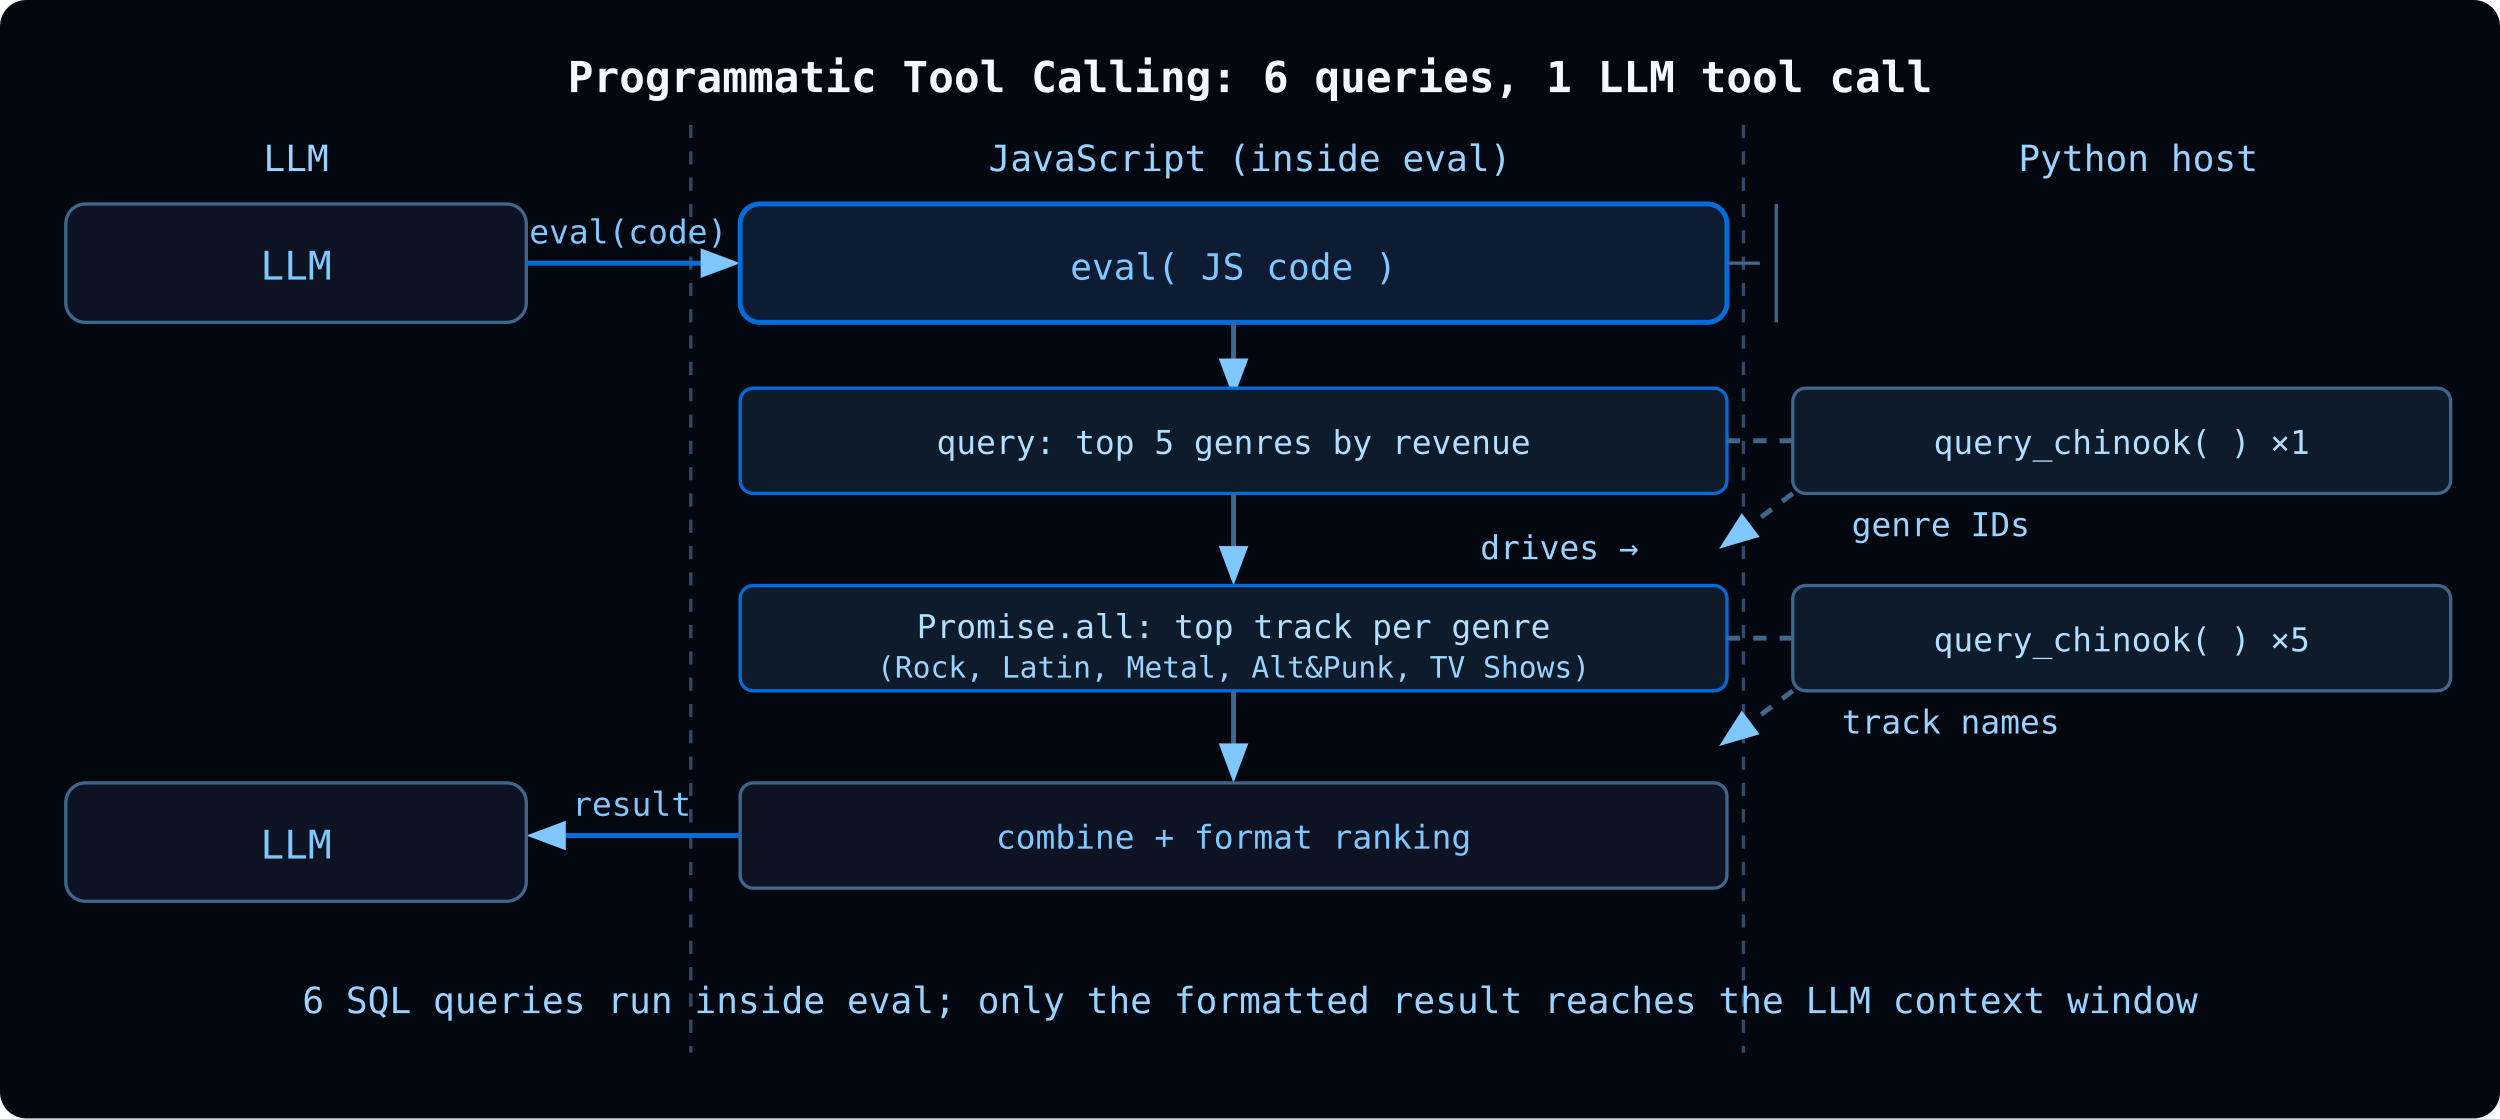
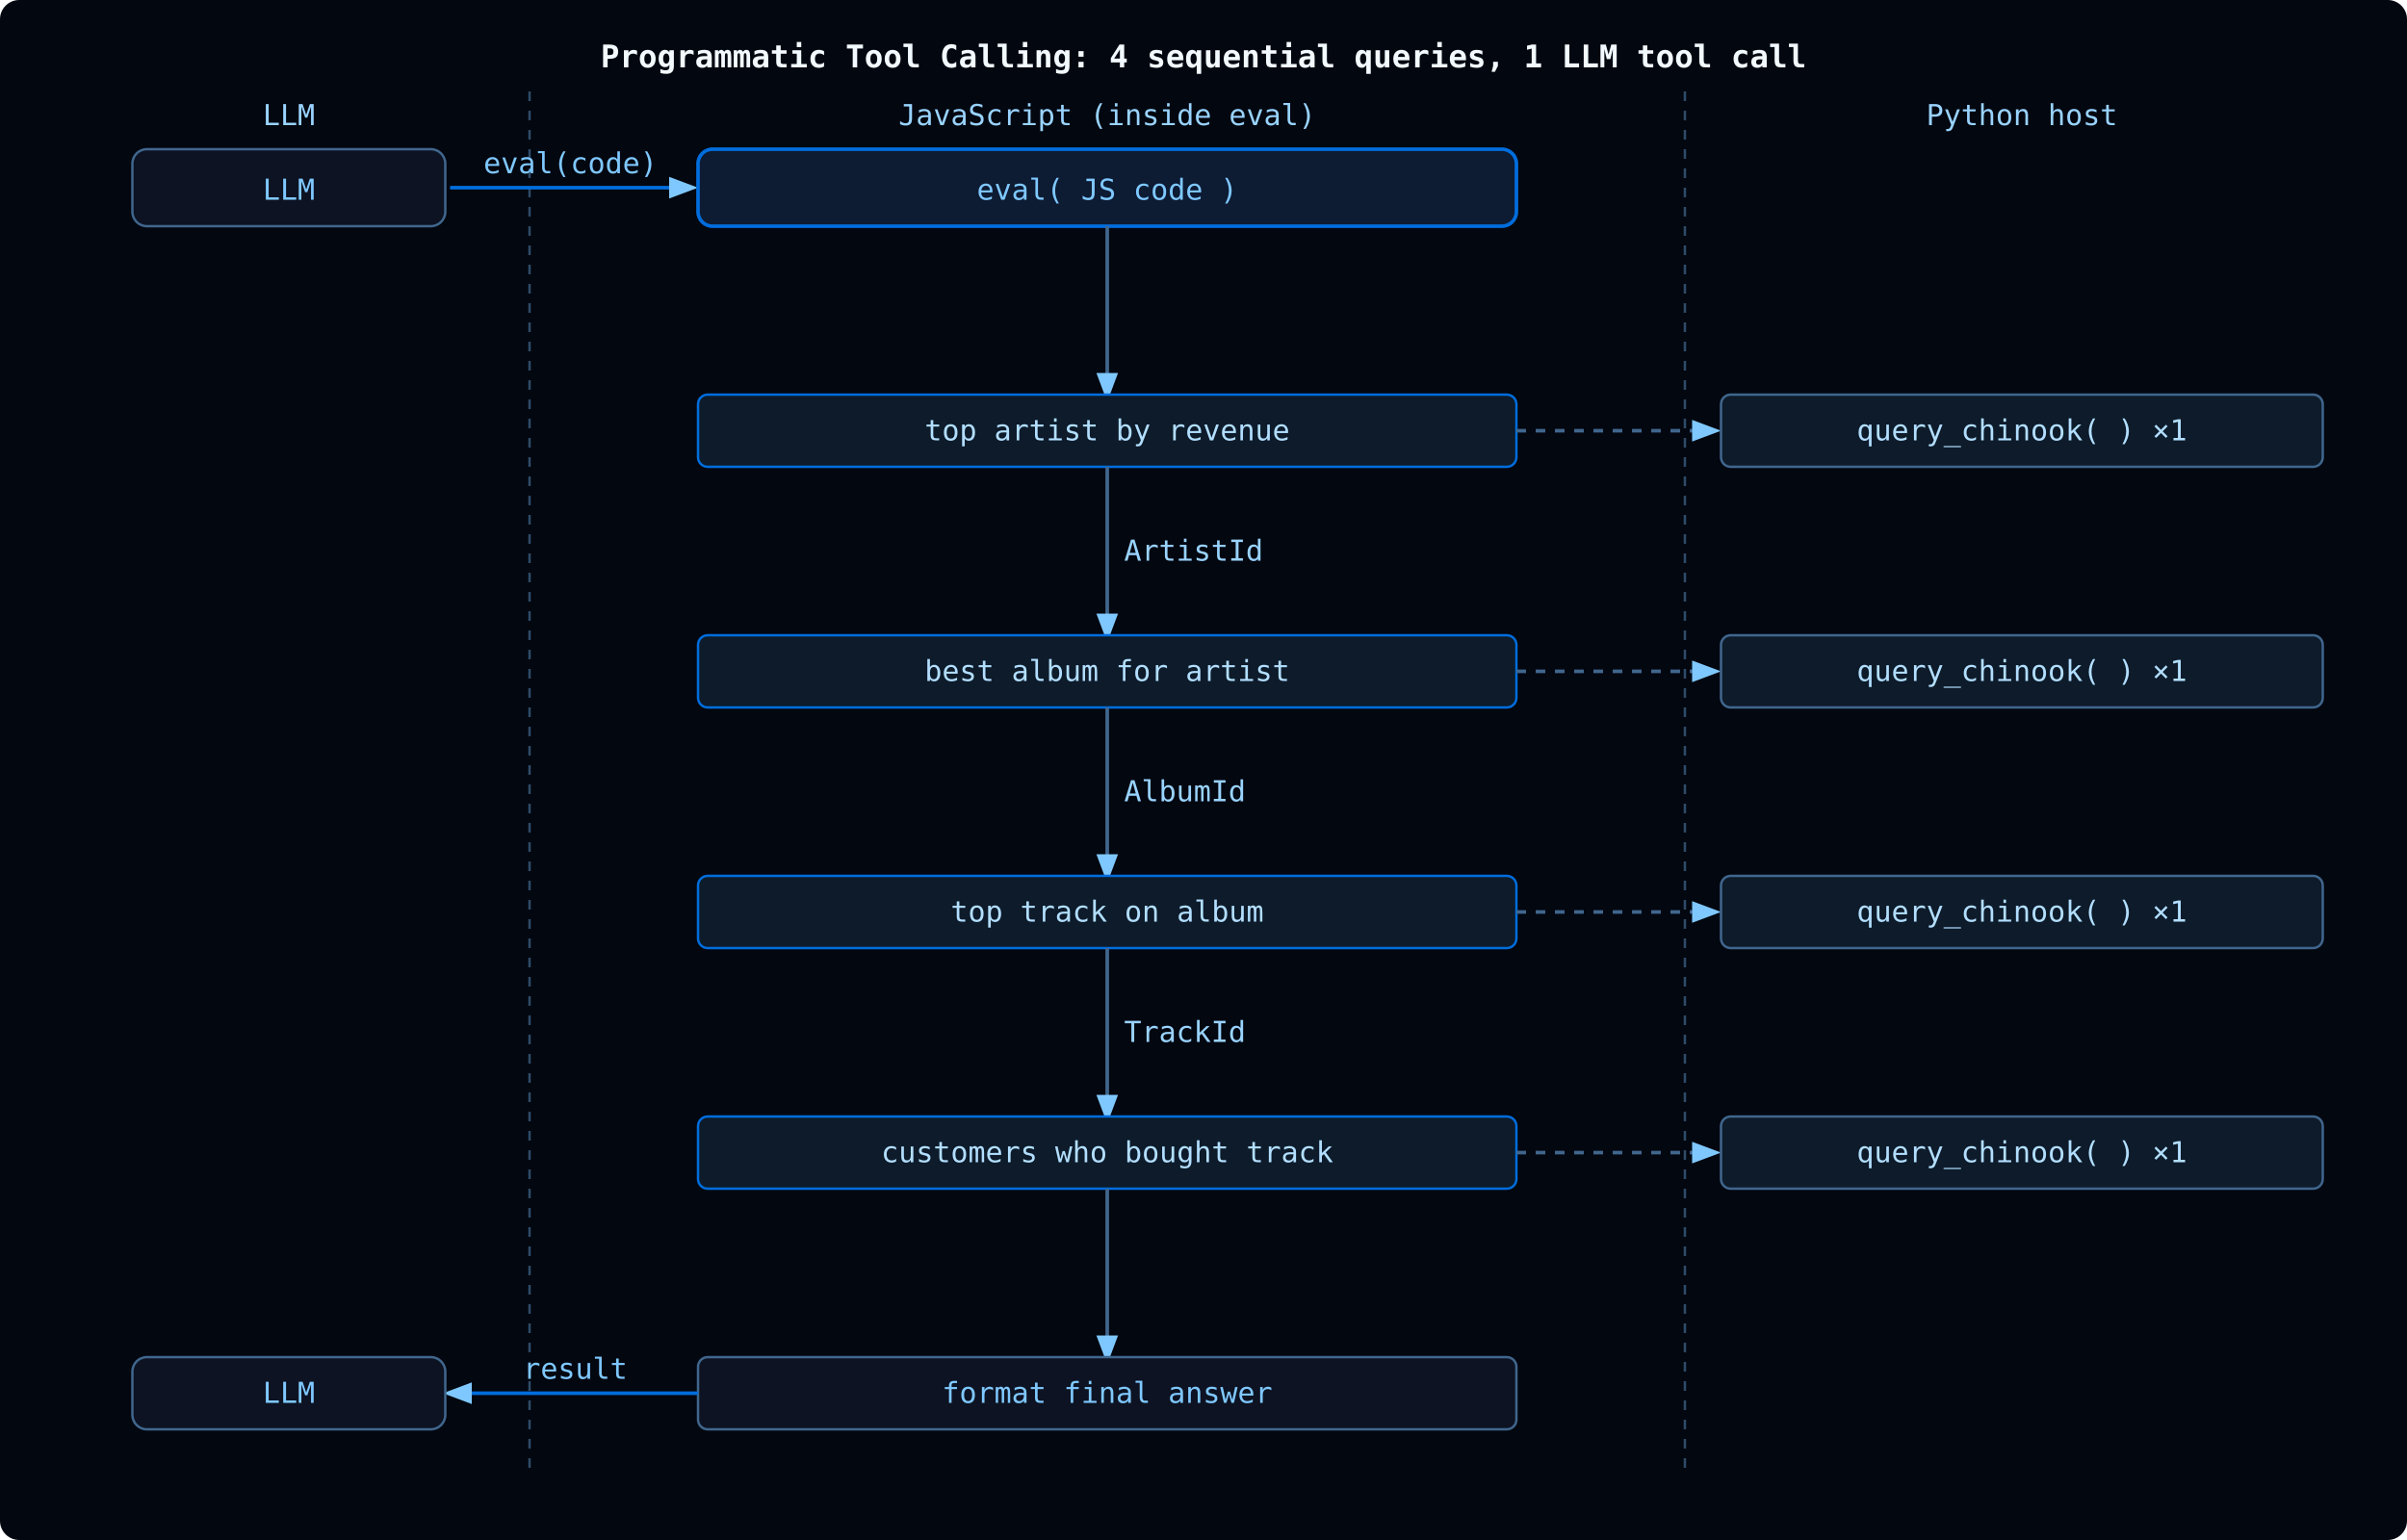
- <svg xmlns="http://www.w3.org/2000/svg" width="760" height="340">
-   <rect width="760" height="340" fill="#030710" rx="8" />
-   <text x="380" y="28" text-anchor="middle" font-family="IBM Plex Mono,monospace" font-size="13" font-weight="600" fill="#F2FAFF">Programmatic Tool Calling: 6 queries, 1 LLM tool call</text>
-   <text x="90" y="52" text-anchor="middle" font-family="IBM Plex Mono,monospace" font-size="11" fill="#99D3FF">LLM</text>
-   <text x="380" y="52" text-anchor="middle" font-family="IBM Plex Mono,monospace" font-size="11" fill="#99D3FF">JavaScript  (inside eval)</text>
-   <text x="650" y="52" text-anchor="middle" font-family="IBM Plex Mono,monospace" font-size="11" fill="#99D3FF">Python host</text>
-   <line x1="210" y1="38" x2="210" y2="320" stroke="#2F4B68" stroke-width="1" stroke-dasharray="4" />
-   <line x1="530" y1="38" x2="530" y2="320" stroke="#2F4B68" stroke-width="1" stroke-dasharray="4" />
-   <rect x="20" y="62" width="140" height="36" rx="6" fill="#0D1322" stroke="#40668D" />
-   <text x="90" y="85" text-anchor="middle" font-family="IBM Plex Mono,monospace" font-size="12" fill="#7FC8FF">LLM</text>
-   <line x1="160" y1="80" x2="222" y2="80" stroke="#006DDD" stroke-width="1.5" marker-end="url(#arr)" />
-   <text x="191" y="74" text-anchor="middle" font-family="IBM Plex Mono,monospace" font-size="10" fill="#7FC8FF">eval(code)</text>
-   <rect x="225" y="62" width="300" height="36" rx="6" fill="#0D1B33" stroke="#006DDD" stroke-width="1.5" />
-   <text x="375" y="85" text-anchor="middle" font-family="IBM Plex Mono,monospace" font-size="11" fill="#7FC8FF">eval( JS code )</text>
-   <line x1="525" y1="80" x2="535" y2="80" stroke="#40668D" stroke-width="1" />
-   <line x1="540" y1="62" x2="540" y2="98" stroke="#40668D" stroke-width="1" />
-   <line x1="375" y1="98" x2="375" y2="118" stroke="#40668D" stroke-width="1.5" marker-end="url(#arr)" />
-   <rect x="225" y="118" width="300" height="32" rx="4" fill="#0D1B2A" stroke="#006DDD" />
-   <text x="375" y="138" text-anchor="middle" font-family="IBM Plex Mono,monospace" font-size="10" fill="#B2DEFF">query: top 5 genres by revenue</text>
-   <line x1="525" y1="134" x2="615" y2="134" stroke="#40668D" stroke-width="1.5" marker-end="url(#arr)" stroke-dasharray="4" />
-   <rect x="545" y="118" width="200" height="32" rx="4" fill="#0D1B2A" stroke="#40668D" />
-   <text x="645" y="138" text-anchor="middle" font-family="IBM Plex Mono,monospace" font-size="10" fill="#B2DEFF">query_chinook( ) ×1</text>
-   <line x1="545" y1="150" x2="525" y2="165" stroke="#40668D" stroke-width="1.5" marker-end="url(#arr)" stroke-dasharray="4" />
-   <text x="590" y="163" text-anchor="middle" font-family="IBM Plex Mono,monospace" font-size="10" fill="#99D3FF">genre IDs</text>
-   <line x1="375" y1="150" x2="375" y2="175" stroke="#40668D" stroke-width="1.5" marker-end="url(#arr)" />
-   <text x="450" y="170" font-family="IBM Plex Mono,monospace" font-size="10" fill="#99D3FF">drives →</text>
-   <rect x="225" y="178" width="300" height="32" rx="4" fill="#0D1B2A" stroke="#006DDD" />
-   <text x="375" y="194" text-anchor="middle" font-family="IBM Plex Mono,monospace" font-size="10" fill="#B2DEFF">Promise.all: top track per genre</text>
-   <text x="375" y="206" text-anchor="middle" font-family="IBM Plex Mono,monospace" font-size="9" fill="#99D3FF">(Rock, Latin, Metal, Alt&amp;Punk, TV Shows)</text>
-   <line x1="525" y1="194" x2="615" y2="194" stroke="#40668D" stroke-width="1.5" marker-end="url(#arr)" stroke-dasharray="4" />
-   <rect x="545" y="178" width="200" height="32" rx="4" fill="#0D1B2A" stroke="#40668D" />
-   <text x="645" y="198" text-anchor="middle" font-family="IBM Plex Mono,monospace" font-size="10" fill="#B2DEFF">query_chinook( ) ×5</text>
-   <line x1="545" y1="210" x2="525" y2="225" stroke="#40668D" stroke-width="1.5" marker-end="url(#arr)" stroke-dasharray="4" />
-   <text x="593" y="223" text-anchor="middle" font-family="IBM Plex Mono,monospace" font-size="10" fill="#99D3FF">track names</text>
-   <line x1="375" y1="210" x2="375" y2="235" stroke="#40668D" stroke-width="1.5" marker-end="url(#arr)" />
-   <rect x="225" y="238" width="300" height="32" rx="4" fill="#0D1322" stroke="#40668D" />
-   <text x="375" y="258" text-anchor="middle" font-family="IBM Plex Mono,monospace" font-size="10" fill="#7FC8FF">combine + format ranking</text>
-   <line x1="225" y1="254" x2="163" y2="254" stroke="#006DDD" stroke-width="1.5" marker-end="url(#arr)" />
-   <text x="192" y="248" text-anchor="middle" font-family="IBM Plex Mono,monospace" font-size="10" fill="#7FC8FF">result</text>
-   <rect x="20" y="238" width="140" height="36" rx="6" fill="#0D1322" stroke="#40668D" />
-   <text x="90" y="261" text-anchor="middle" font-family="IBM Plex Mono,monospace" font-size="12" fill="#7FC8FF">LLM</text>
-   <text x="380" y="308" text-anchor="middle" font-family="IBM Plex Mono,monospace" font-size="11" fill="#99D3FF">6 SQL queries run inside eval; only the formatted result reaches the LLM context window</text>
+ <svg xmlns="http://www.w3.org/2000/svg" width="1000" height="640">
+   <rect width="1000" height="640" fill="#030710" rx="8" />
+   <text x="500" y="28" text-anchor="middle" font-family="IBM Plex Mono,monospace" font-size="13" font-weight="600" fill="#F2FAFF">Programmatic Tool Calling: 4 sequential queries, 1 LLM tool call</text>
+   <text x="120" y="52" text-anchor="middle" font-family="IBM Plex Mono,monospace" font-size="12" fill="#99D3FF">LLM</text>
+   <text x="460" y="52" text-anchor="middle" font-family="IBM Plex Mono,monospace" font-size="12" fill="#99D3FF">JavaScript  (inside eval)</text>
+   <text x="840" y="52" text-anchor="middle" font-family="IBM Plex Mono,monospace" font-size="12" fill="#99D3FF">Python host</text>
+   <line x1="220" y1="38" x2="220" y2="614" stroke="#2F4B68" stroke-width="1" stroke-dasharray="4" />
+   <line x1="700" y1="38" x2="700" y2="614" stroke="#2F4B68" stroke-width="1" stroke-dasharray="4" />
+   <rect x="55" y="62" width="130" height="32" rx="6" fill="#0D1322" stroke="#40668D" />
+   <text x="120" y="83" text-anchor="middle" font-family="IBM Plex Mono,monospace" font-size="12" fill="#7FC8FF">LLM</text>
+   <line x1="187" y1="78" x2="287" y2="78" stroke="#006DDD" stroke-width="1.5" marker-end="url(#arr)" />
+   <text x="237" y="72" text-anchor="middle" font-family="IBM Plex Mono,monospace" font-size="12" fill="#7FC8FF">eval(code)</text>
+   <rect x="290" y="62" width="340" height="32" rx="6" fill="#0D1B33" stroke="#006DDD" stroke-width="1.5" />
+   <text x="460" y="83" text-anchor="middle" font-family="IBM Plex Mono,monospace" font-size="12" fill="#7FC8FF">eval( JS code )</text>
+   <line x1="460" y1="94" x2="460" y2="164" stroke="#40668D" stroke-width="1.5" marker-end="url(#arr)" />
+   <rect x="290" y="164" width="340" height="30" rx="4" fill="#0D1B2A" stroke="#006DDD" />
+   <text x="460" y="183" text-anchor="middle" font-family="IBM Plex Mono,monospace" font-size="12" fill="#B2DEFF">top artist by revenue</text>
+   <line x1="630" y1="179" x2="712" y2="179" stroke="#40668D" stroke-width="1.5" marker-end="url(#arr)" stroke-dasharray="4" />
+   <rect x="715" y="164" width="250" height="30" rx="4" fill="#0D1B2A" stroke="#40668D" />
+   <text x="840" y="183" text-anchor="middle" font-family="IBM Plex Mono,monospace" font-size="12" fill="#B2DEFF">query_chinook( ) ×1</text>
+   <line x1="460" y1="194" x2="460" y2="264" stroke="#40668D" stroke-width="1.5" marker-end="url(#arr)" />
+   <text x="467" y="233" font-family="IBM Plex Mono,monospace" font-size="12" fill="#99D3FF">ArtistId</text>
+   <rect x="290" y="264" width="340" height="30" rx="4" fill="#0D1B2A" stroke="#006DDD" />
+   <text x="460" y="283" text-anchor="middle" font-family="IBM Plex Mono,monospace" font-size="12" fill="#B2DEFF">best album for artist</text>
+   <line x1="630" y1="279" x2="712" y2="279" stroke="#40668D" stroke-width="1.5" marker-end="url(#arr)" stroke-dasharray="4" />
+   <rect x="715" y="264" width="250" height="30" rx="4" fill="#0D1B2A" stroke="#40668D" />
+   <text x="840" y="283" text-anchor="middle" font-family="IBM Plex Mono,monospace" font-size="12" fill="#B2DEFF">query_chinook( ) ×1</text>
+   <line x1="460" y1="294" x2="460" y2="364" stroke="#40668D" stroke-width="1.5" marker-end="url(#arr)" />
+   <text x="467" y="333" font-family="IBM Plex Mono,monospace" font-size="12" fill="#99D3FF">AlbumId</text>
+   <rect x="290" y="364" width="340" height="30" rx="4" fill="#0D1B2A" stroke="#006DDD" />
+   <text x="460" y="383" text-anchor="middle" font-family="IBM Plex Mono,monospace" font-size="12" fill="#B2DEFF">top track on album</text>
+   <line x1="630" y1="379" x2="712" y2="379" stroke="#40668D" stroke-width="1.5" marker-end="url(#arr)" stroke-dasharray="4" />
+   <rect x="715" y="364" width="250" height="30" rx="4" fill="#0D1B2A" stroke="#40668D" />
+   <text x="840" y="383" text-anchor="middle" font-family="IBM Plex Mono,monospace" font-size="12" fill="#B2DEFF">query_chinook( ) ×1</text>
+   <line x1="460" y1="394" x2="460" y2="464" stroke="#40668D" stroke-width="1.5" marker-end="url(#arr)" />
+   <text x="467" y="433" font-family="IBM Plex Mono,monospace" font-size="12" fill="#99D3FF">TrackId</text>
+   <rect x="290" y="464" width="340" height="30" rx="4" fill="#0D1B2A" stroke="#006DDD" />
+   <text x="460" y="483" text-anchor="middle" font-family="IBM Plex Mono,monospace" font-size="12" fill="#B2DEFF">customers who bought track</text>
+   <line x1="630" y1="479" x2="712" y2="479" stroke="#40668D" stroke-width="1.5" marker-end="url(#arr)" stroke-dasharray="4" />
+   <rect x="715" y="464" width="250" height="30" rx="4" fill="#0D1B2A" stroke="#40668D" />
+   <text x="840" y="483" text-anchor="middle" font-family="IBM Plex Mono,monospace" font-size="12" fill="#B2DEFF">query_chinook( ) ×1</text>
+   <line x1="460" y1="494" x2="460" y2="564" stroke="#40668D" stroke-width="1.5" marker-end="url(#arr)" />
+   <rect x="290" y="564" width="340" height="30" rx="4" fill="#0D1322" stroke="#40668D" />
+   <text x="460" y="583" text-anchor="middle" font-family="IBM Plex Mono,monospace" font-size="12" fill="#7FC8FF">format final answer</text>
+   <line x1="290" y1="579" x2="187" y2="579" stroke="#006DDD" stroke-width="1.5" marker-end="url(#arr)" />
+   <text x="239" y="573" text-anchor="middle" font-family="IBM Plex Mono,monospace" font-size="12" fill="#7FC8FF">result</text>
+   <rect x="55" y="564" width="130" height="30" rx="6" fill="#0D1322" stroke="#40668D" />
+   <text x="120" y="583" text-anchor="middle" font-family="IBM Plex Mono,monospace" font-size="12" fill="#7FC8FF">LLM</text>
  <defs>
    <marker id="arr" markerWidth="8" markerHeight="8" refX="6" refY="3" orient="auto">
      <path d="M0,0 L0,6 L8,3 z" fill="#7FC8FF" />
    </marker>
  </defs>
</svg>
